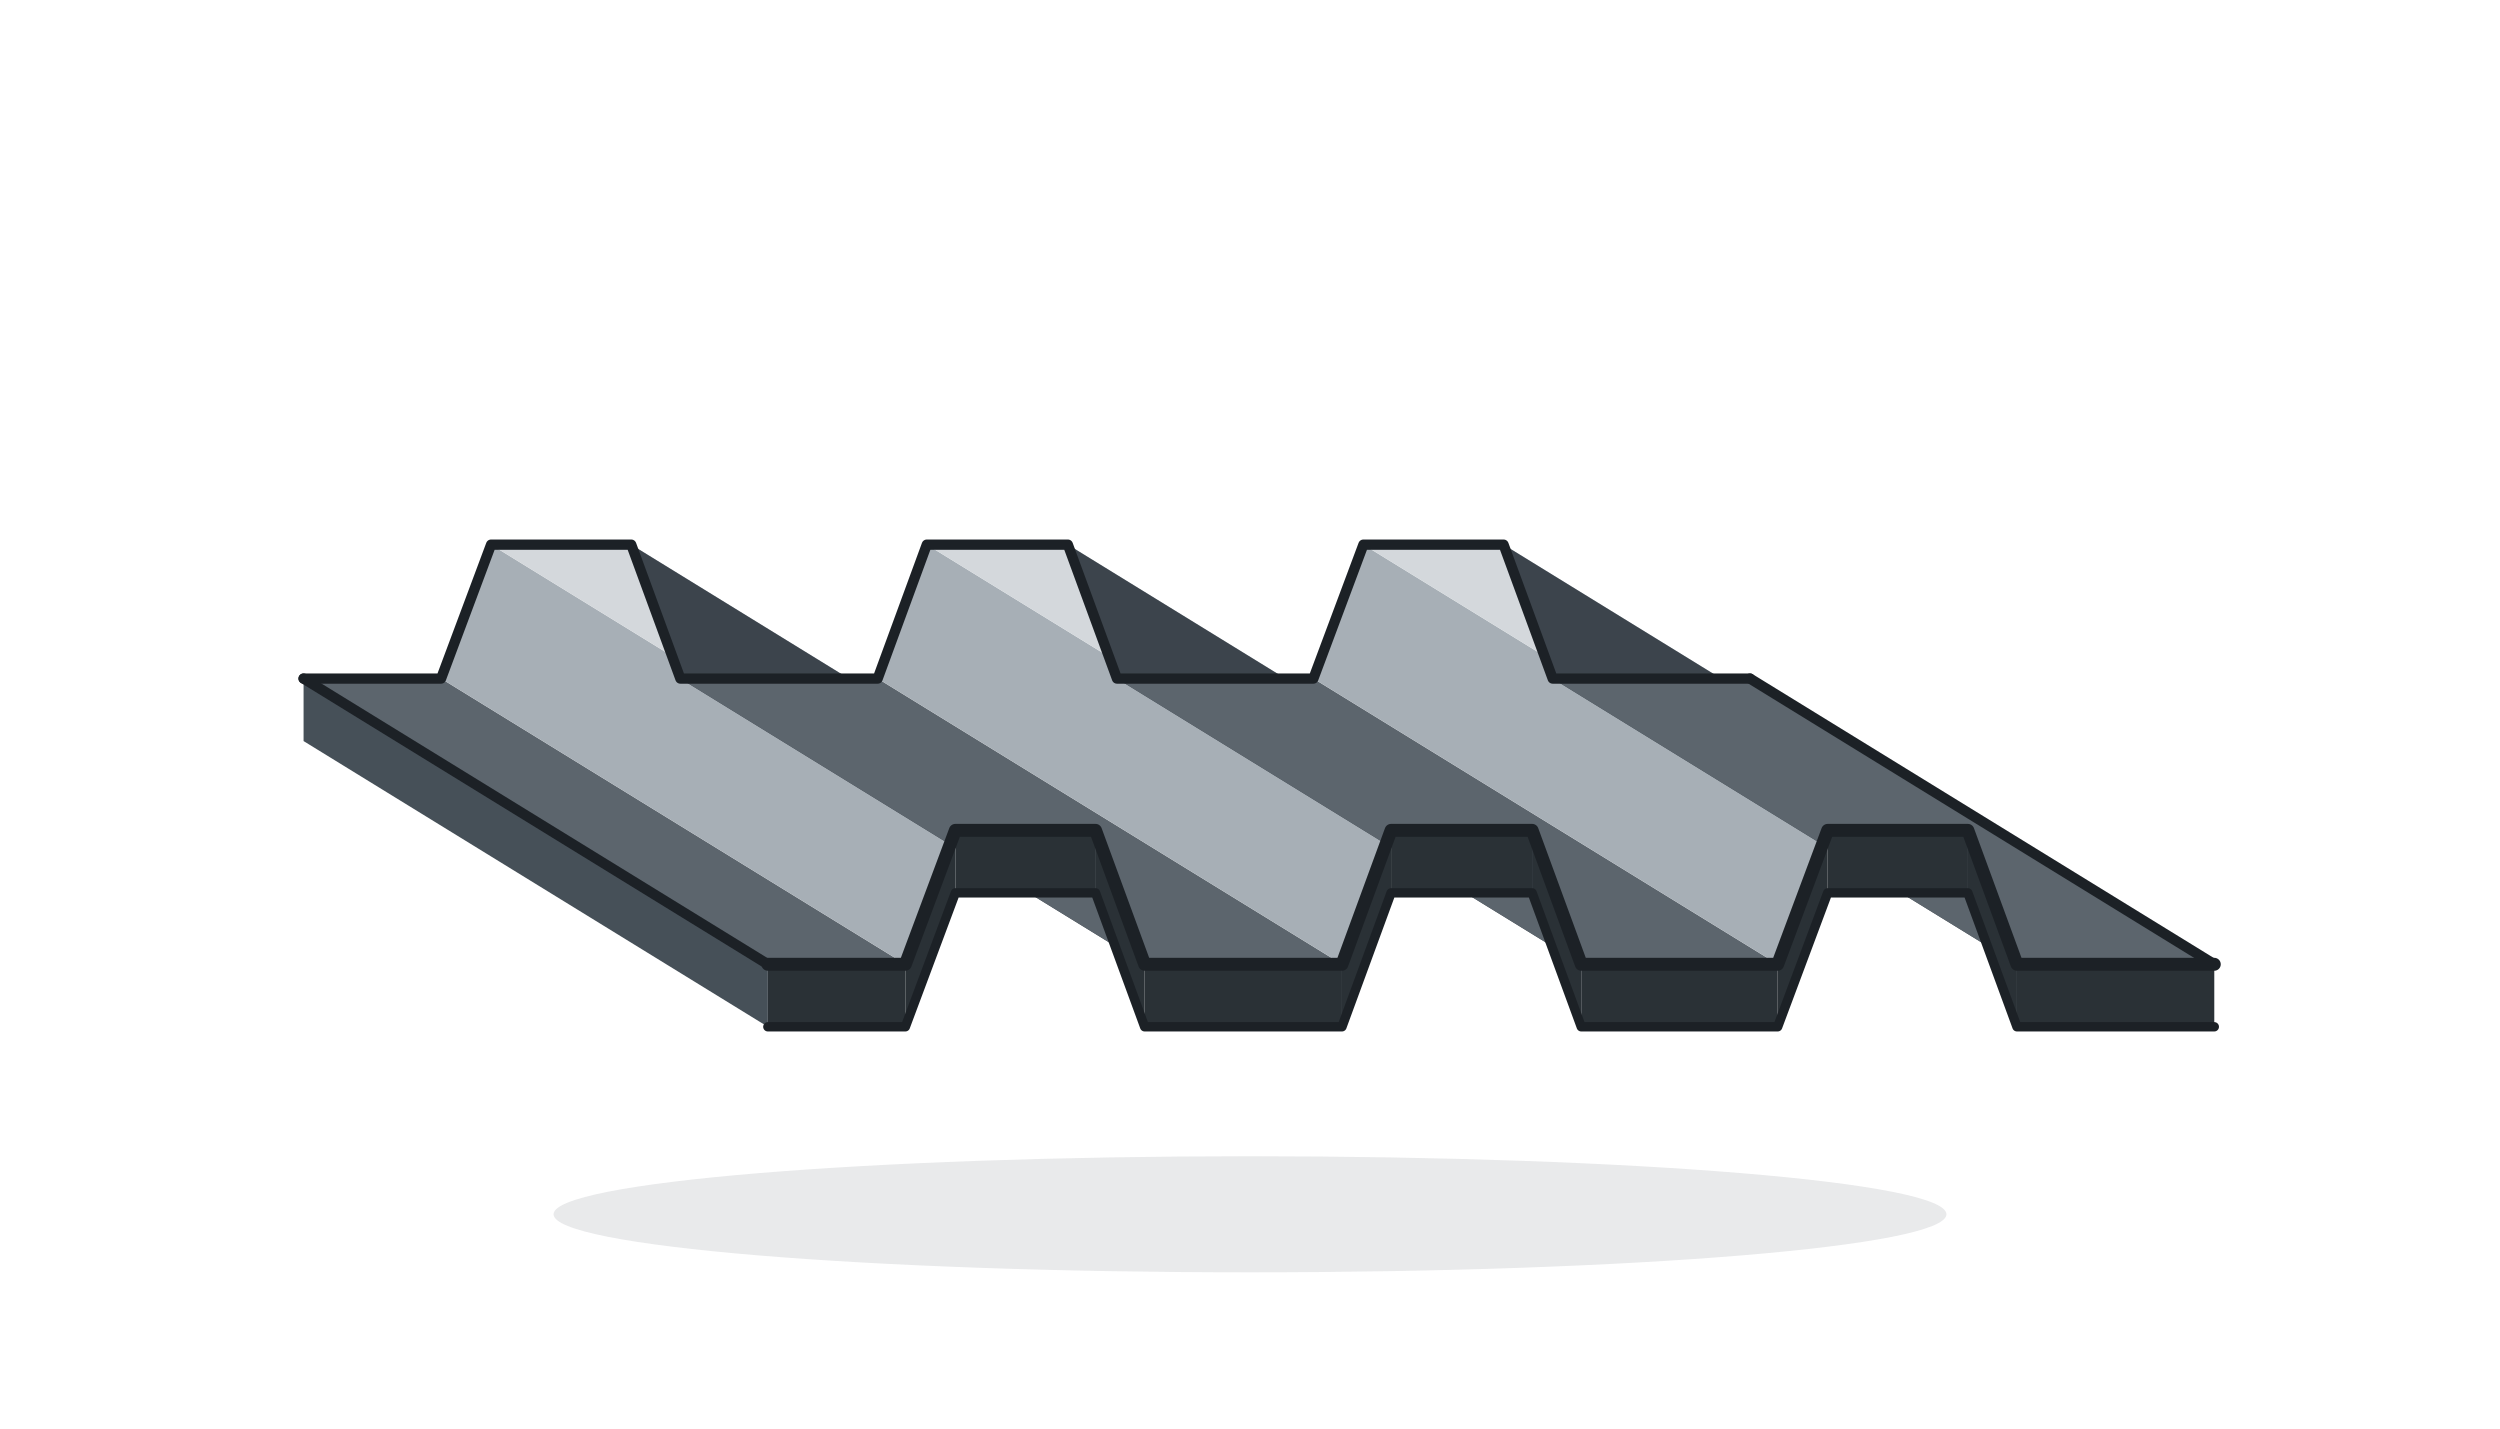
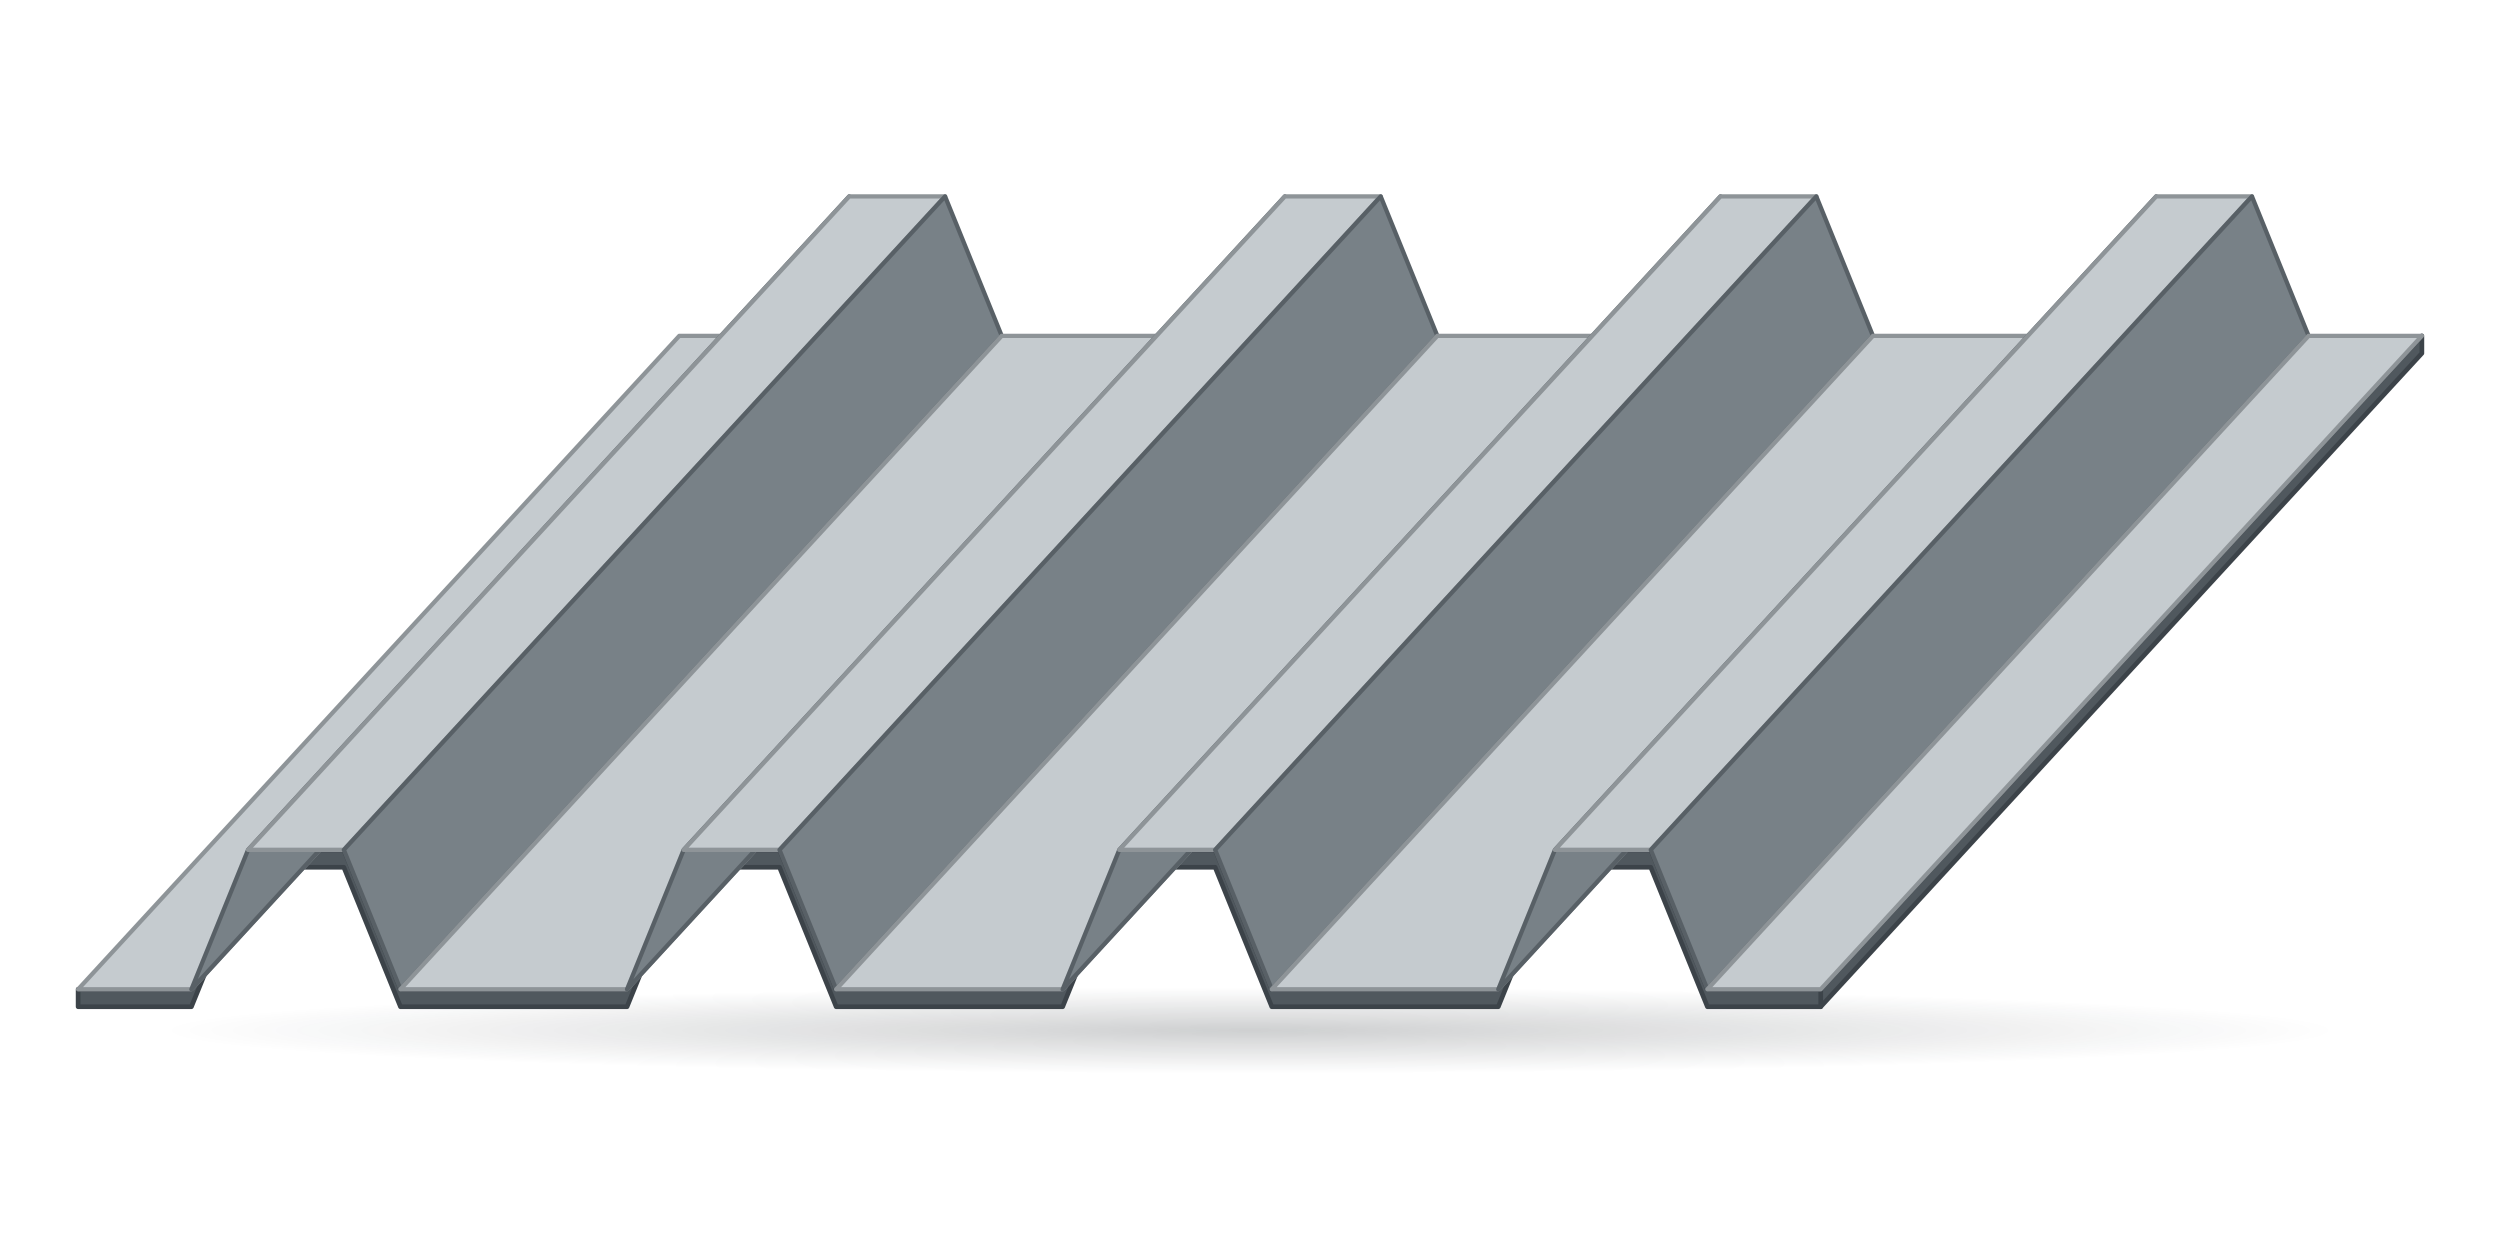
- <svg xmlns="http://www.w3.org/2000/svg" viewBox="0 0 280 160">
-   <ellipse cx="140" cy="136" rx="78" ry="6.5" fill="#1b2430" opacity="0.10" />
-   <path d="M86.0 108.0 L34.0 76.0 L34.0 83.0 L86.0 115.0 Z" fill="#465058" />
-   <path d="M86.0 108.0 L101.4 108.0 L49.4 76.0 L34.0 76.0 Z" fill="#5c656d" />
-   <path d="M101.4 108.0 L107.0 93.0 L55.0 61.0 L49.4 76.0 Z" fill="#a7afb6" />
-   <path d="M107.0 93.0 L122.7 93.0 L70.7 61.0 L55.0 61.0 Z" fill="#d4d8dc" />
-   <path d="M122.7 93.0 L128.2 108.0 L76.2 76.0 L70.7 61.0 Z" fill="#3c444c" />
-   <path d="M128.2 108.0 L150.3 108.0 L98.3 76.0 L76.2 76.0 Z" fill="#5c656d" />
-   <path d="M150.3 108.0 L155.8 93.0 L103.8 61.0 L98.3 76.0 Z" fill="#a7afb6" />
-   <path d="M155.8 93.0 L171.6 93.0 L119.6 61.0 L103.8 61.0 Z" fill="#d4d8dc" />
-   <path d="M171.6 93.0 L177.1 108.0 L125.1 76.0 L119.6 61.0 Z" fill="#3c444c" />
-   <path d="M177.1 108.0 L199.1 108.0 L147.1 76.0 L125.1 76.0 Z" fill="#5c656d" />
-   <path d="M199.1 108.0 L204.7 93.0 L152.7 61.0 L147.1 76.0 Z" fill="#a7afb6" />
-   <path d="M204.7 93.0 L220.4 93.0 L168.4 61.0 L152.7 61.0 Z" fill="#d4d8dc" />
-   <path d="M220.4 93.0 L225.9 108.0 L173.9 76.0 L168.4 61.0 Z" fill="#3c444c" />
-   <path d="M225.9 108.0 L248.0 108.0 L196.0 76.0 L173.9 76.0 Z" fill="#5c656d" />
-   <path d="M86.0 108.0 L101.4 108.0 L101.4 115.0 L86.0 115.0 Z" fill="#2a3136" />
-   <path d="M101.4 108.0 L107.0 93.0 L107.0 100.0 L101.4 115.0 Z" fill="#2a3136" />
-   <path d="M107.0 93.0 L122.7 93.0 L122.7 100.0 L107.0 100.0 Z" fill="#2a3136" />
-   <path d="M122.7 93.0 L128.2 108.0 L128.2 115.0 L122.7 100.0 Z" fill="#2a3136" />
-   <path d="M128.2 108.0 L150.3 108.0 L150.3 115.0 L128.2 115.0 Z" fill="#2a3136" />
-   <path d="M150.3 108.0 L155.8 93.0 L155.8 100.0 L150.3 115.0 Z" fill="#2a3136" />
-   <path d="M155.8 93.0 L171.6 93.0 L171.6 100.0 L155.8 100.0 Z" fill="#2a3136" />
-   <path d="M171.6 93.0 L177.1 108.0 L177.1 115.0 L171.6 100.0 Z" fill="#2a3136" />
-   <path d="M177.1 108.0 L199.1 108.0 L199.1 115.0 L177.1 115.0 Z" fill="#2a3136" />
-   <path d="M199.1 108.0 L204.7 93.0 L204.7 100.0 L199.1 115.0 Z" fill="#2a3136" />
-   <path d="M204.7 93.0 L220.4 93.0 L220.4 100.0 L204.7 100.0 Z" fill="#2a3136" />
-   <path d="M220.4 93.0 L225.9 108.0 L225.9 115.0 L220.4 100.0 Z" fill="#2a3136" />
-   <path d="M225.9 108.0 L248.0 108.0 L248.0 115.0 L225.9 115.0 Z" fill="#2a3136" />
-   <path d="M86.0 108.0 L101.4 108.0 L107.0 93.0 L122.7 93.0 L128.2 108.0 L150.3 108.0 L155.8 93.0 L171.6 93.0 L177.1 108.0 L199.1 108.0 L204.7 93.0 L220.4 93.0 L225.9 108.0 L248.0 108.0" fill="none" stroke="#1c2126" stroke-width="1.45" stroke-linejoin="round" stroke-linecap="round" />
-   <path d="M34.0 76.0 L49.4 76.0 L55.0 61.0 L70.7 61.0 L76.2 76.0 L98.3 76.0 L103.8 61.0 L119.6 61.0 L125.1 76.0 L147.1 76.0 L152.7 61.0 L168.4 61.0 L173.9 76.0 L196.0 76.0" fill="none" stroke="#1c2126" stroke-width="1.15" stroke-linejoin="round" stroke-linecap="round" />
-   <path d="M86.0 108.0 L34.0 76.0" fill="none" stroke="#1c2126" stroke-width="1.15" stroke-linejoin="round" stroke-linecap="round" />
-   <path d="M248.0 108.0 L196.0 76.0" fill="none" stroke="#1c2126" stroke-width="1.15" stroke-linejoin="round" stroke-linecap="round" />
-   <path d="M86.0 115.0 L101.4 115.0 L107.0 100.0 L122.7 100.0 L128.2 115.0 L150.3 115.0 L155.8 100.0 L171.6 100.0 L177.1 115.0 L199.1 115.0 L204.7 100.0 L220.4 100.0 L225.9 115.0 L248.0 115.0" fill="none" stroke="#1c2126" stroke-width="1.05" stroke-linejoin="round" stroke-linecap="round" />
+ <svg xmlns="http://www.w3.org/2000/svg" viewBox="0 0 320 160" role="img">
+   <defs>
+     <radialGradient id="sh" cx="50%" cy="50%" r="50%">
+       <stop offset="0" stop-color="#0d1318" stop-opacity=".20" />
+       <stop offset="1" stop-color="#0d1318" stop-opacity="0" />
+     </radialGradient>
+   </defs>
+   <ellipse cx="160.0" cy="131.9" rx="138.0" ry="5.5" fill="url(#sh)" />
+   <polygon points="233.05,126.63 310.00,42.99 310.00,45.22 233.05,128.86" fill="#50585e" stroke="#3c4349" stroke-width="0.6" stroke-linejoin="round" />
+   <polygon points="10.00,126.63 24.50,126.63 31.75,108.78 44.01,108.78 51.26,126.63 80.26,126.63 87.51,108.78 99.78,108.78 107.03,126.63 136.02,126.63 143.27,108.78 155.54,108.78 162.79,126.63 191.78,126.63 199.03,108.78 211.30,108.78 218.55,126.63 233.05,126.63 233.05,128.86 218.55,128.86 211.30,111.01 199.03,111.01 191.78,128.86 162.79,128.86 155.54,111.01 143.27,111.01 136.02,128.86 107.03,128.86 99.78,111.01 87.51,111.01 80.26,128.86 51.26,128.86 44.01,111.01 31.75,111.01 24.50,128.86 10.00,128.86" fill="#50585e" stroke="#3c4349" stroke-width="0.6" stroke-linejoin="round" />
+   <polygon points="10.00,126.63 24.50,126.63 101.45,42.99 86.95,42.99" fill="#c5cbcf" stroke="#8e9498" stroke-width="0.55" stroke-linejoin="round" />
+   <polygon points="24.50,126.63 31.75,108.78 108.70,25.14 101.45,42.99" fill="#788187" stroke="#586066" stroke-width="0.55" stroke-linejoin="round" />
+   <polygon points="31.75,108.78 44.01,108.78 120.97,25.14 108.70,25.14" fill="#c5cbcf" stroke="#8e9498" stroke-width="0.55" stroke-linejoin="round" />
+   <polygon points="44.01,108.78 51.26,126.63 128.22,42.99 120.97,25.14" fill="#788187" stroke="#586066" stroke-width="0.55" stroke-linejoin="round" />
+   <polygon points="51.26,126.63 80.26,126.63 157.21,42.99 128.22,42.99" fill="#c5cbcf" stroke="#8e9498" stroke-width="0.55" stroke-linejoin="round" />
+   <polygon points="80.26,126.63 87.51,108.78 164.46,25.14 157.21,42.99" fill="#788187" stroke="#586066" stroke-width="0.55" stroke-linejoin="round" />
+   <polygon points="87.51,108.78 99.78,108.78 176.73,25.14 164.46,25.14" fill="#c5cbcf" stroke="#8e9498" stroke-width="0.55" stroke-linejoin="round" />
+   <polygon points="99.78,108.78 107.03,126.63 183.98,42.99 176.73,25.14" fill="#788187" stroke="#586066" stroke-width="0.55" stroke-linejoin="round" />
+   <polygon points="107.03,126.63 136.02,126.63 212.97,42.99 183.98,42.99" fill="#c5cbcf" stroke="#8e9498" stroke-width="0.55" stroke-linejoin="round" />
+   <polygon points="136.02,126.63 143.27,108.78 220.22,25.14 212.97,42.99" fill="#788187" stroke="#586066" stroke-width="0.55" stroke-linejoin="round" />
+   <polygon points="143.27,108.78 155.54,108.78 232.49,25.14 220.22,25.14" fill="#c5cbcf" stroke="#8e9498" stroke-width="0.55" stroke-linejoin="round" />
+   <polygon points="155.54,108.78 162.79,126.63 239.74,42.99 232.49,25.14" fill="#788187" stroke="#586066" stroke-width="0.55" stroke-linejoin="round" />
+   <polygon points="162.79,126.63 191.78,126.63 268.74,42.99 239.74,42.99" fill="#c5cbcf" stroke="#8e9498" stroke-width="0.55" stroke-linejoin="round" />
+   <polygon points="191.78,126.63 199.03,108.78 275.99,25.14 268.74,42.99" fill="#788187" stroke="#586066" stroke-width="0.55" stroke-linejoin="round" />
+   <polygon points="199.03,108.78 211.30,108.78 288.25,25.14 275.99,25.14" fill="#c5cbcf" stroke="#8e9498" stroke-width="0.55" stroke-linejoin="round" />
+   <polygon points="211.30,108.78 218.55,126.63 295.50,42.99 288.25,25.14" fill="#788187" stroke="#586066" stroke-width="0.55" stroke-linejoin="round" />
+   <polygon points="218.55,126.63 233.05,126.63 310.00,42.99 295.50,42.99" fill="#c5cbcf" stroke="#8e9498" stroke-width="0.55" stroke-linejoin="round" />
</svg>
